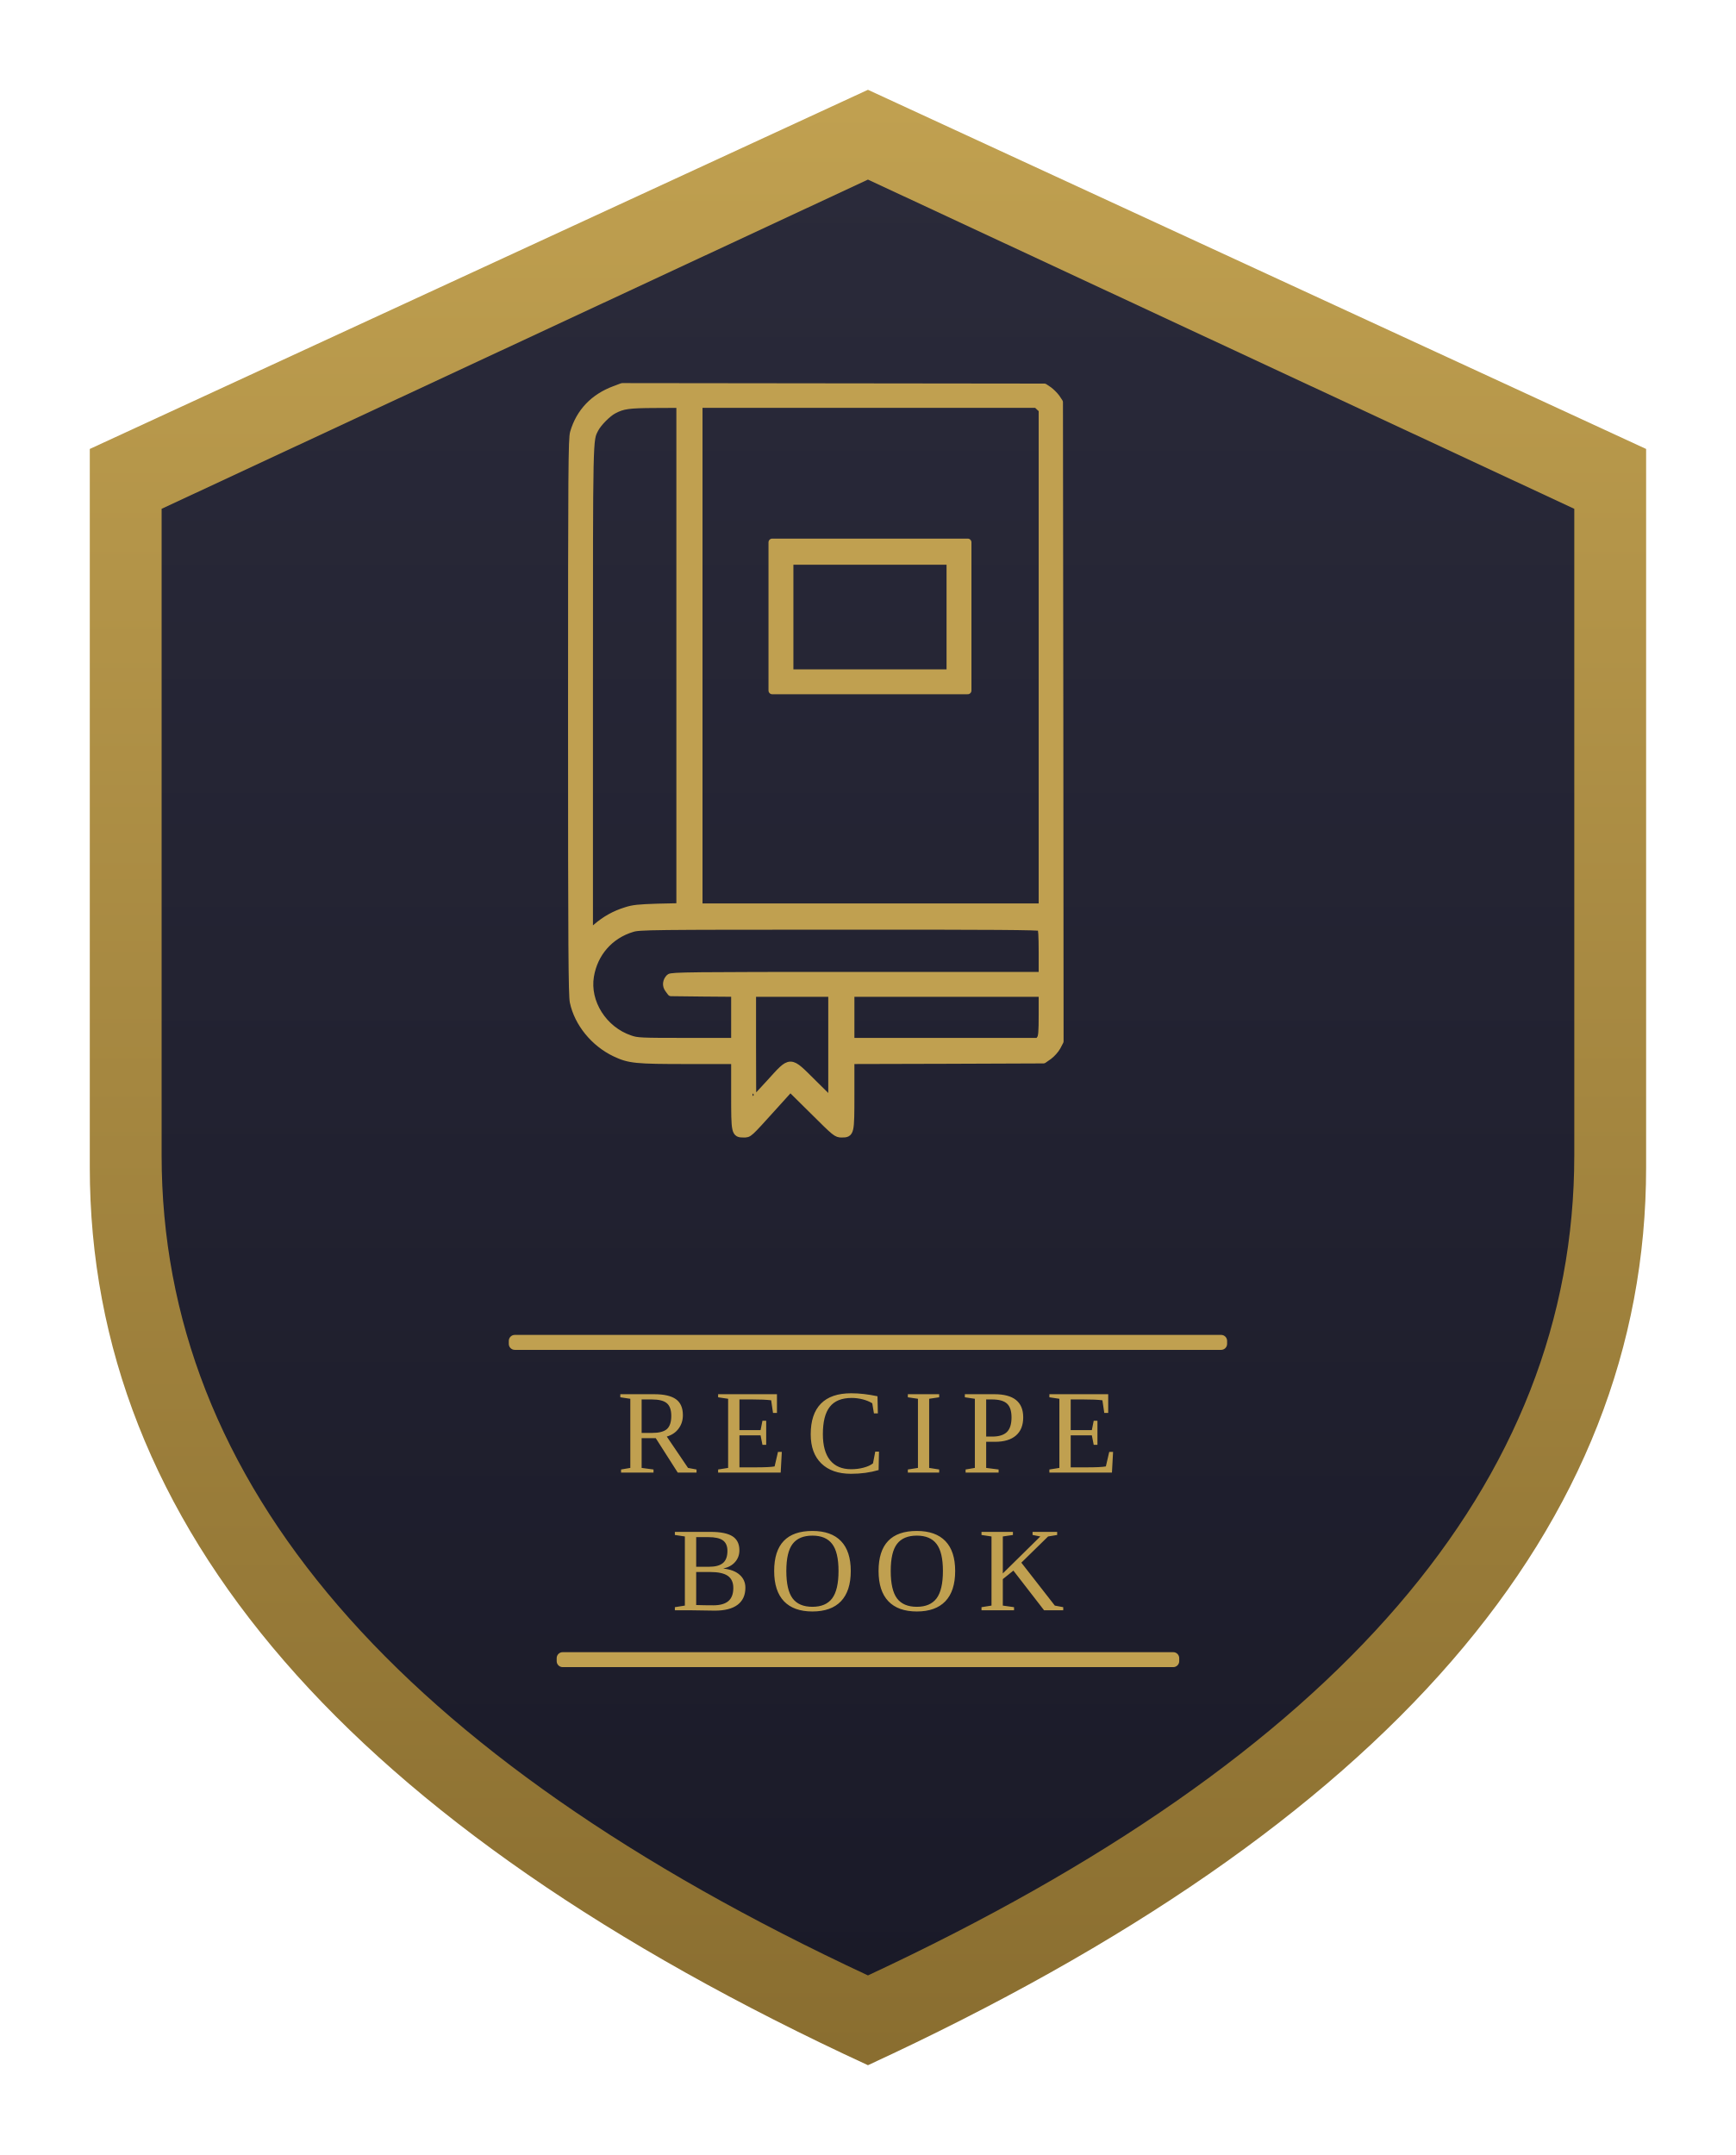
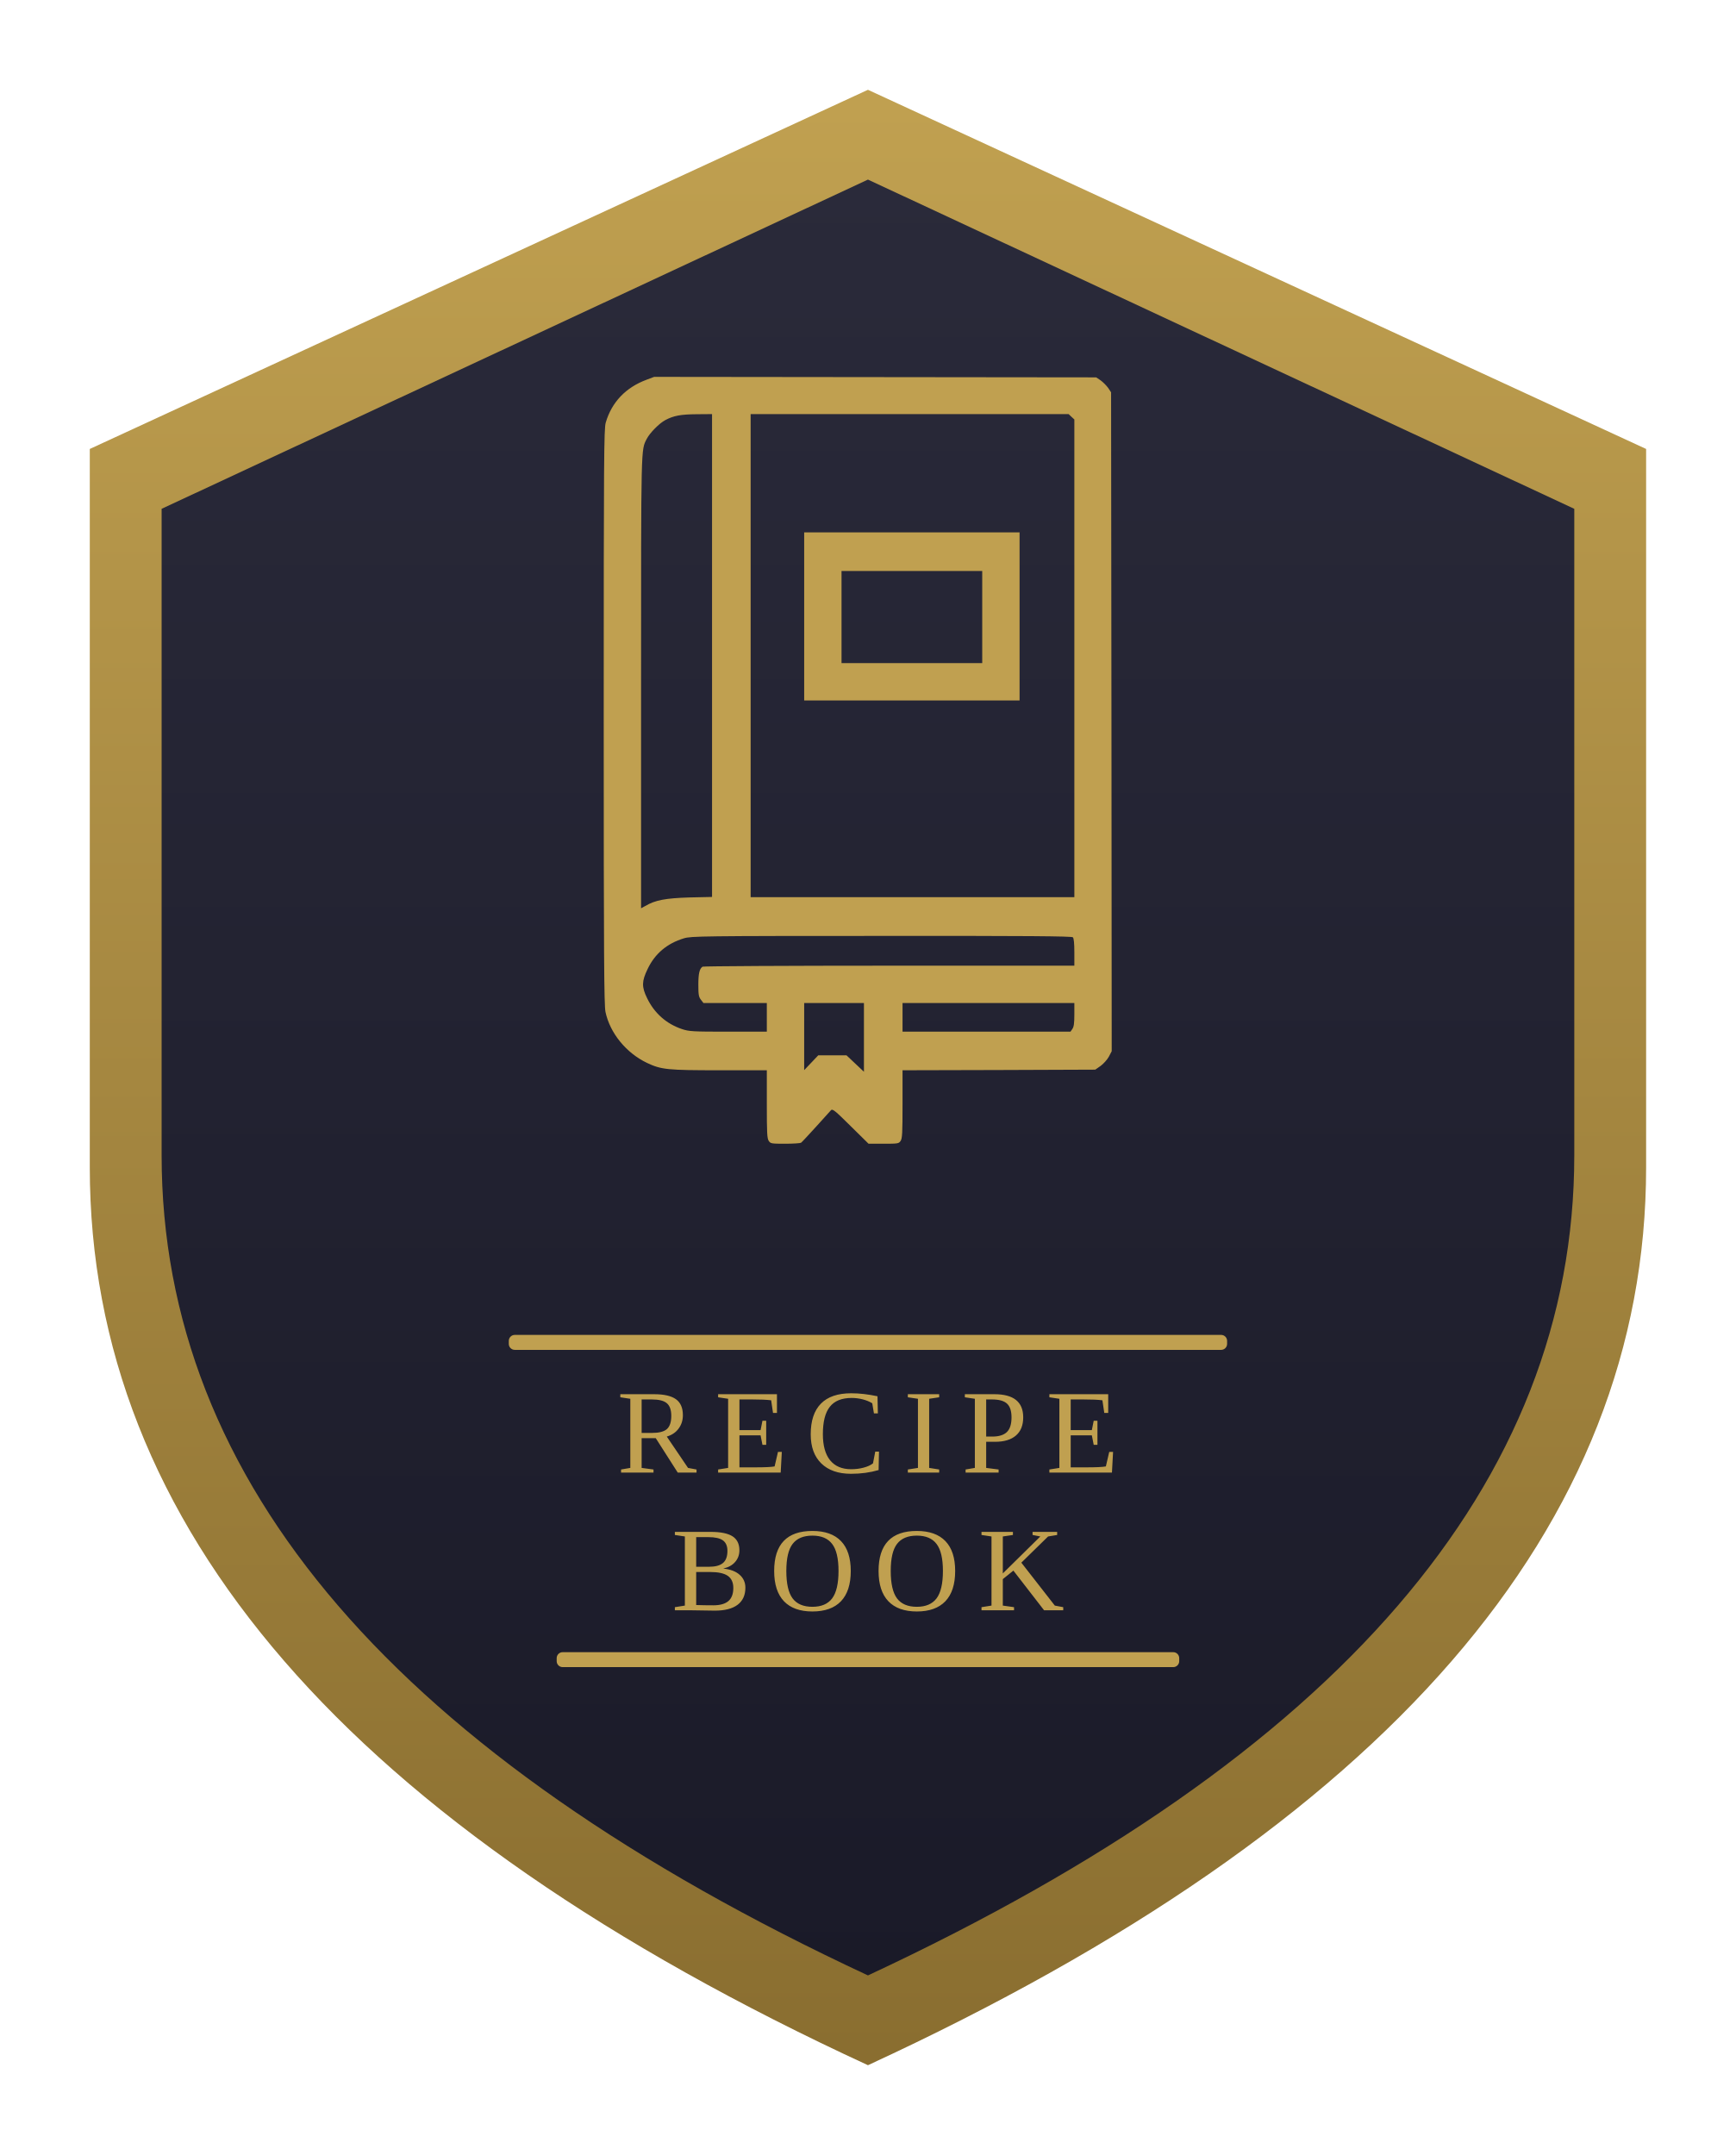
<svg xmlns="http://www.w3.org/2000/svg" viewBox="55 25 290 360" width="290" height="360">
  <defs>
    <linearGradient id="serShield" x1="0" y1="0" x2="0" y2="1">
      <stop offset="0%" stop-color="#c0a050" />
      <stop offset="100%" stop-color="#8a6e30" />
    </linearGradient>
    <linearGradient id="serInner" x1="0" y1="0" x2="0" y2="1">
      <stop offset="0%" stop-color="#2a2a3a" />
      <stop offset="100%" stop-color="#1a1a28" />
    </linearGradient>
  </defs>
  <path d="M200,40 L330,100 L330,220 Q330,310 200,370 Q70,310 70,220 L70,100 Z" fill="url(#serShield)" />
  <path d="M200,55 L318,110 L318,218 Q318,300 200,355 Q82,300 82,218 L82,110 Z" fill="url(#serInner)" />
-   <g transform="translate(190,152) scale(0.0208,-0.0208) translate(-4938,-5000)" fill="#c0a050" stroke="#c0a050" stroke-width="60" stroke-linejoin="round">
-     <path d="M3384 7976 c-167 -62 -280 -180 -328 -345 -14 -49 -16 -272 -16 -2280 0 -1872 3 -2237 14 -2292 36 -170 166 -330 334 -410 114 -54 165 -59 583 -59 l379 0 0 -273 c0 -311 1 -317 70 -317 44 0 34 -9 243 222 l132 146 186 -184 c180 -179 186 -184 227 -184 71 0 72 4 72 317 l0 273 774 2 774 3 43 30 c23 17 53 50 66 74 l23 44 -2 2566 -3 2566 -24 36 c-14 19 -41 46 -60 60 l-36 24 -1695 2 -1695 2 -61 -23z m526 -2135 l0 -2019 -182 -4 c-152 -5 -195 -9 -253 -28 -90 -28 -165 -70 -237 -132 l-58 -49 0 1958 c0 2070 -1 2002 45 2093 24 48 102 127 150 152 75 40 123 46 333 47 l202 1 0 -2019z m2887 1997 l23 -21 0 -1999 0 -1998 -1380 0 -1380 0 0 2020 0 2020 1357 0 1357 0 23 -22z m11 -4180 c8 -8 12 -67 12 -200 l0 -188 -1489 0 c-1340 0 -1491 -2 -1505 -16 -27 -27 -31 -63 -9 -92 l20 -27 257 -3 256 -2 0 -195 0 -195 -390 0 c-369 0 -394 1 -452 21 -214 72 -355 294 -320 505 31 186 157 330 337 384 57 18 146 19 1666 19 1236 1 1608 -2 1617 -11z m-1678 -965 l0 -437 -149 147 c-197 195 -176 195 -352 2 -73 -80 -134 -145 -136 -145 -2 0 -3 196 -3 435 l0 435 320 0 320 0 0 -437z m1690 264 c0 -140 -3 -177 -16 -195 l-15 -22 -755 0 -754 0 0 195 0 195 770 0 770 0 0 -173z M4650 6155 l0 -595 785 0 785 0 0 595 0 595 -785 0 -785 0 0 -595z m1430 -5 l0 -450 -645 0 -645 0 0 450 0 450 645 0 645 0 0 -450z" />
+   <g transform="translate(197,152) scale(0.0208,-0.0208) translate(-4938,-5000)" fill="#c0a050" stroke="none">
+     <path d="M3304 8056 c-167 -62 -280 -180 -328 -345 -14 -49 -16 -279 -16 -2360 0 -1941 3 -2316 14 -2372 36 -170 166 -330 334 -410 114 -54 165 -59 583 -59 l379 0 0 -273 c0 -230 2 -276 16 -295 14 -21 22 -22 132 -22 64 0 122 4 127 8 6 4 59 61 119 127 60 66 115 127 122 135 12 12 34 -6 157 -128 l144 -142 121 0 c114 0 122 1 136 22 14 19 16 65 16 295 l0 273 774 2 774 3 43 30 c23 17 53 50 66 74 l23 44 -2 2646 -3 2646 -24 36 c-14 19 -41 46 -60 60 l-36 24 -1775 2 -1775 2 -61 -23z m526 -2215 l0 -1939 -182 -4 c-191 -6 -274 -21 -355 -69 l-33 -18 0 1817 c0 1920 -1 1861 45 1952 24 48 102 127 150 152 68 36 125 46 253 47 l122 1 0 -1939z m2887 1917 l23 -21 0 -1919 0 -1918 -1300 0 -1300 0 0 1940 0 1940 1277 0 1277 0 23 -22z m11 -4180 c8 -8 12 -49 12 -120 l0 -108 -1487 0 c-819 0 -1493 -4 -1499 -8 -25 -16 -34 -56 -34 -145 0 -80 3 -98 21 -121 l20 -26 255 0 254 0 0 -115 0 -115 -310 0 c-288 0 -315 2 -372 21 -125 42 -222 128 -280 249 -44 90 -43 135 4 232 59 125 157 207 293 248 57 17 143 19 1586 19 1174 1 1528 -2 1537 -11z m-1678 -804 l0 -276 -70 66 -70 66 -114 0 -113 0 -56 -59 -57 -60 0 270 0 269 240 0 240 0 0 -276z m1690 183 c0 -68 -4 -99 -16 -115 l-15 -22 -675 0 -674 0 0 115 0 115 690 0 690 0 0 -93z M4570 6155 l0 -675 865 0 865 0 0 675 0 675 -865 0 -865 0 0 -675z m1430 -5 l0 -370 -565 0 -565 0 0 370 0 370 565 0 565 0 0 -370z" />
  </g>
  <rect x="140" y="248" width="120" height="2.5" fill="#c0a050" rx="1" />
  <text x="200" y="271" text-anchor="middle" font-family="Georgia, 'Times New Roman', serif" font-size="20" fill="#c0a050" letter-spacing="3">RECIPE</text>
  <text x="200" y="294" text-anchor="middle" font-family="Georgia, 'Times New Roman', serif" font-size="20" fill="#c0a050" letter-spacing="3">BOOK</text>
  <rect x="148" y="301" width="104" height="2.5" fill="#c0a050" rx="1" />
</svg>
